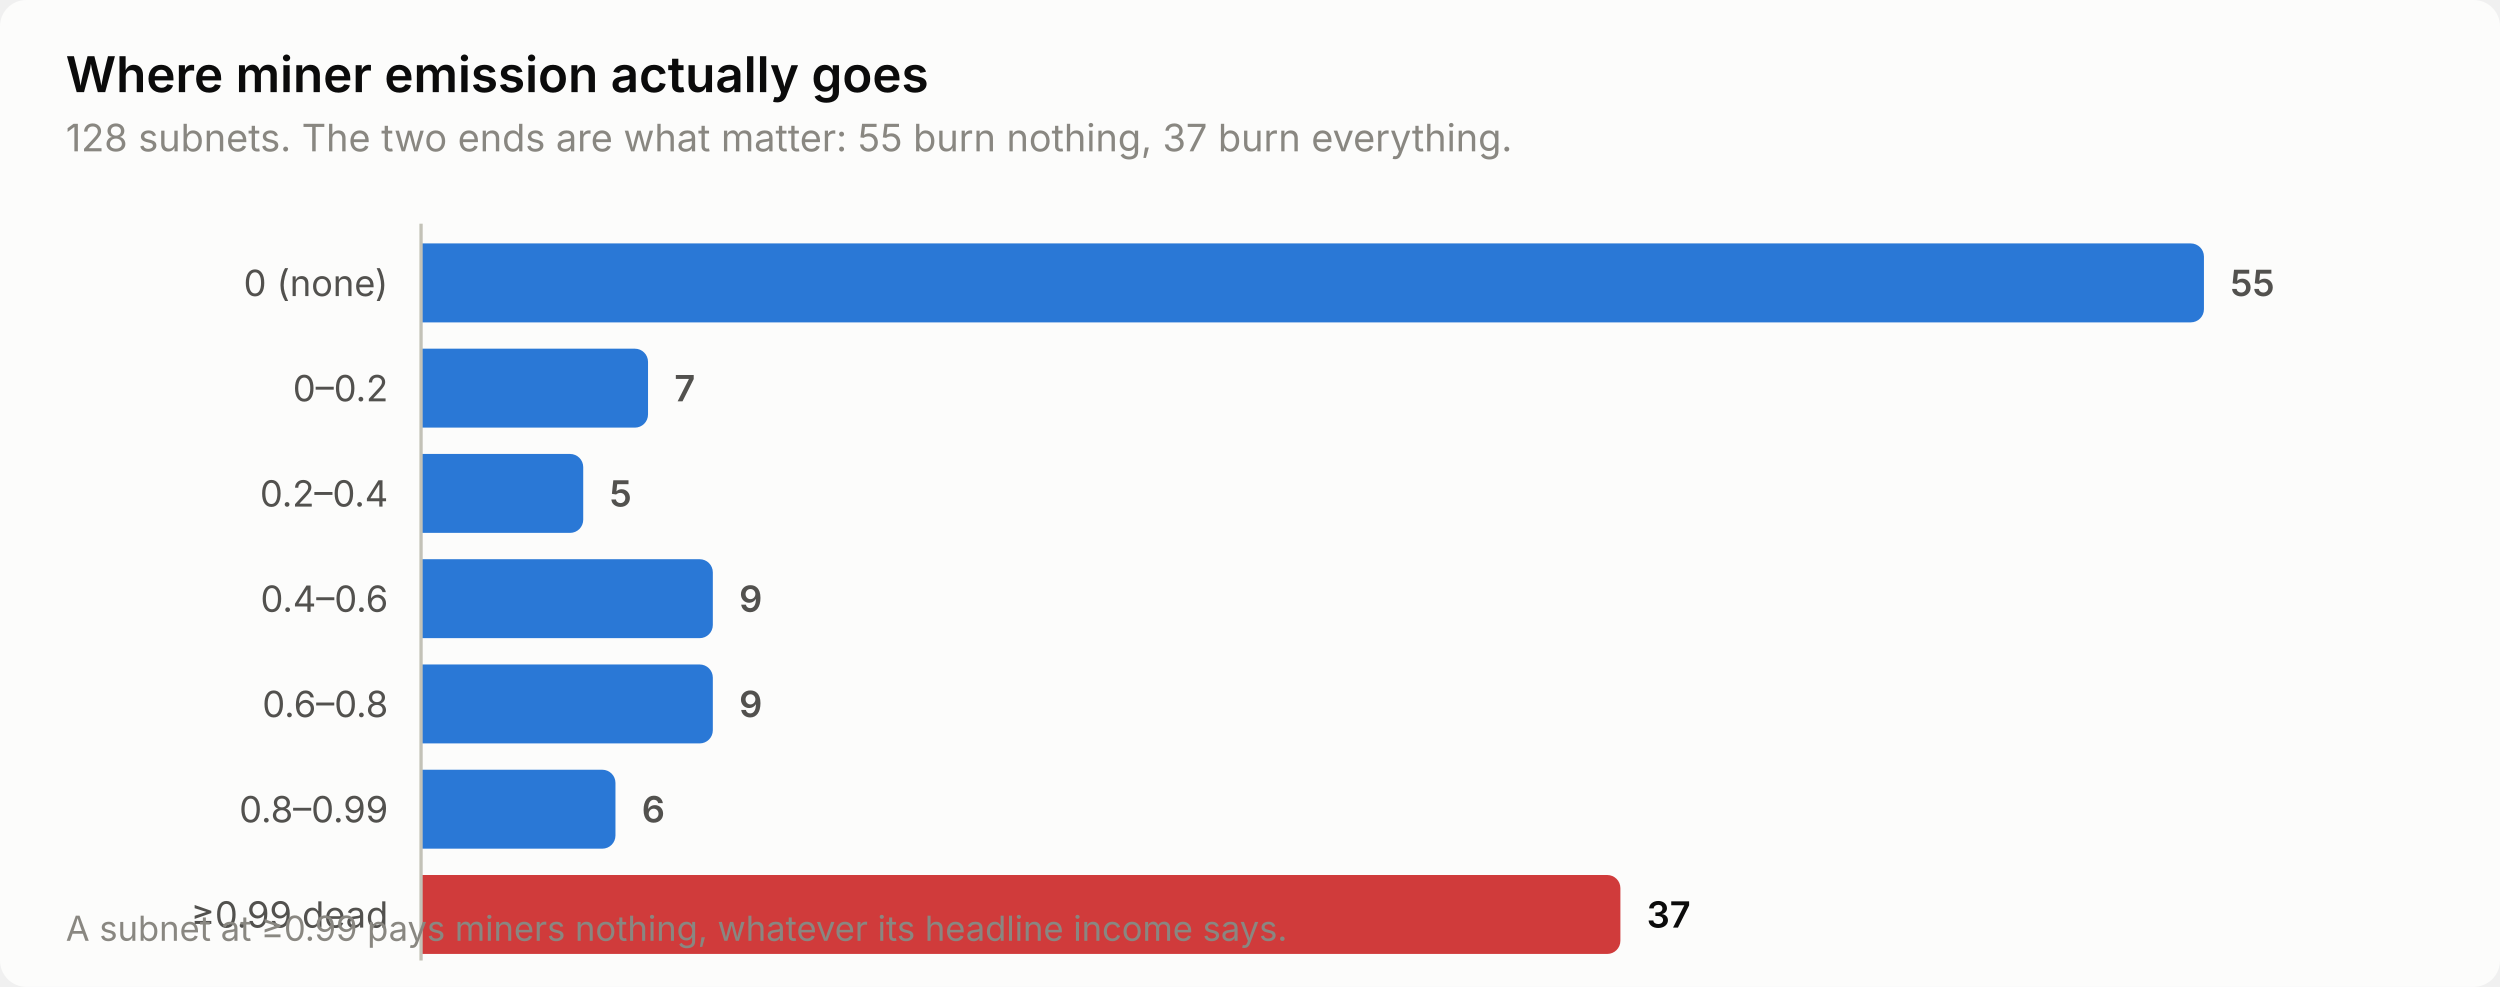
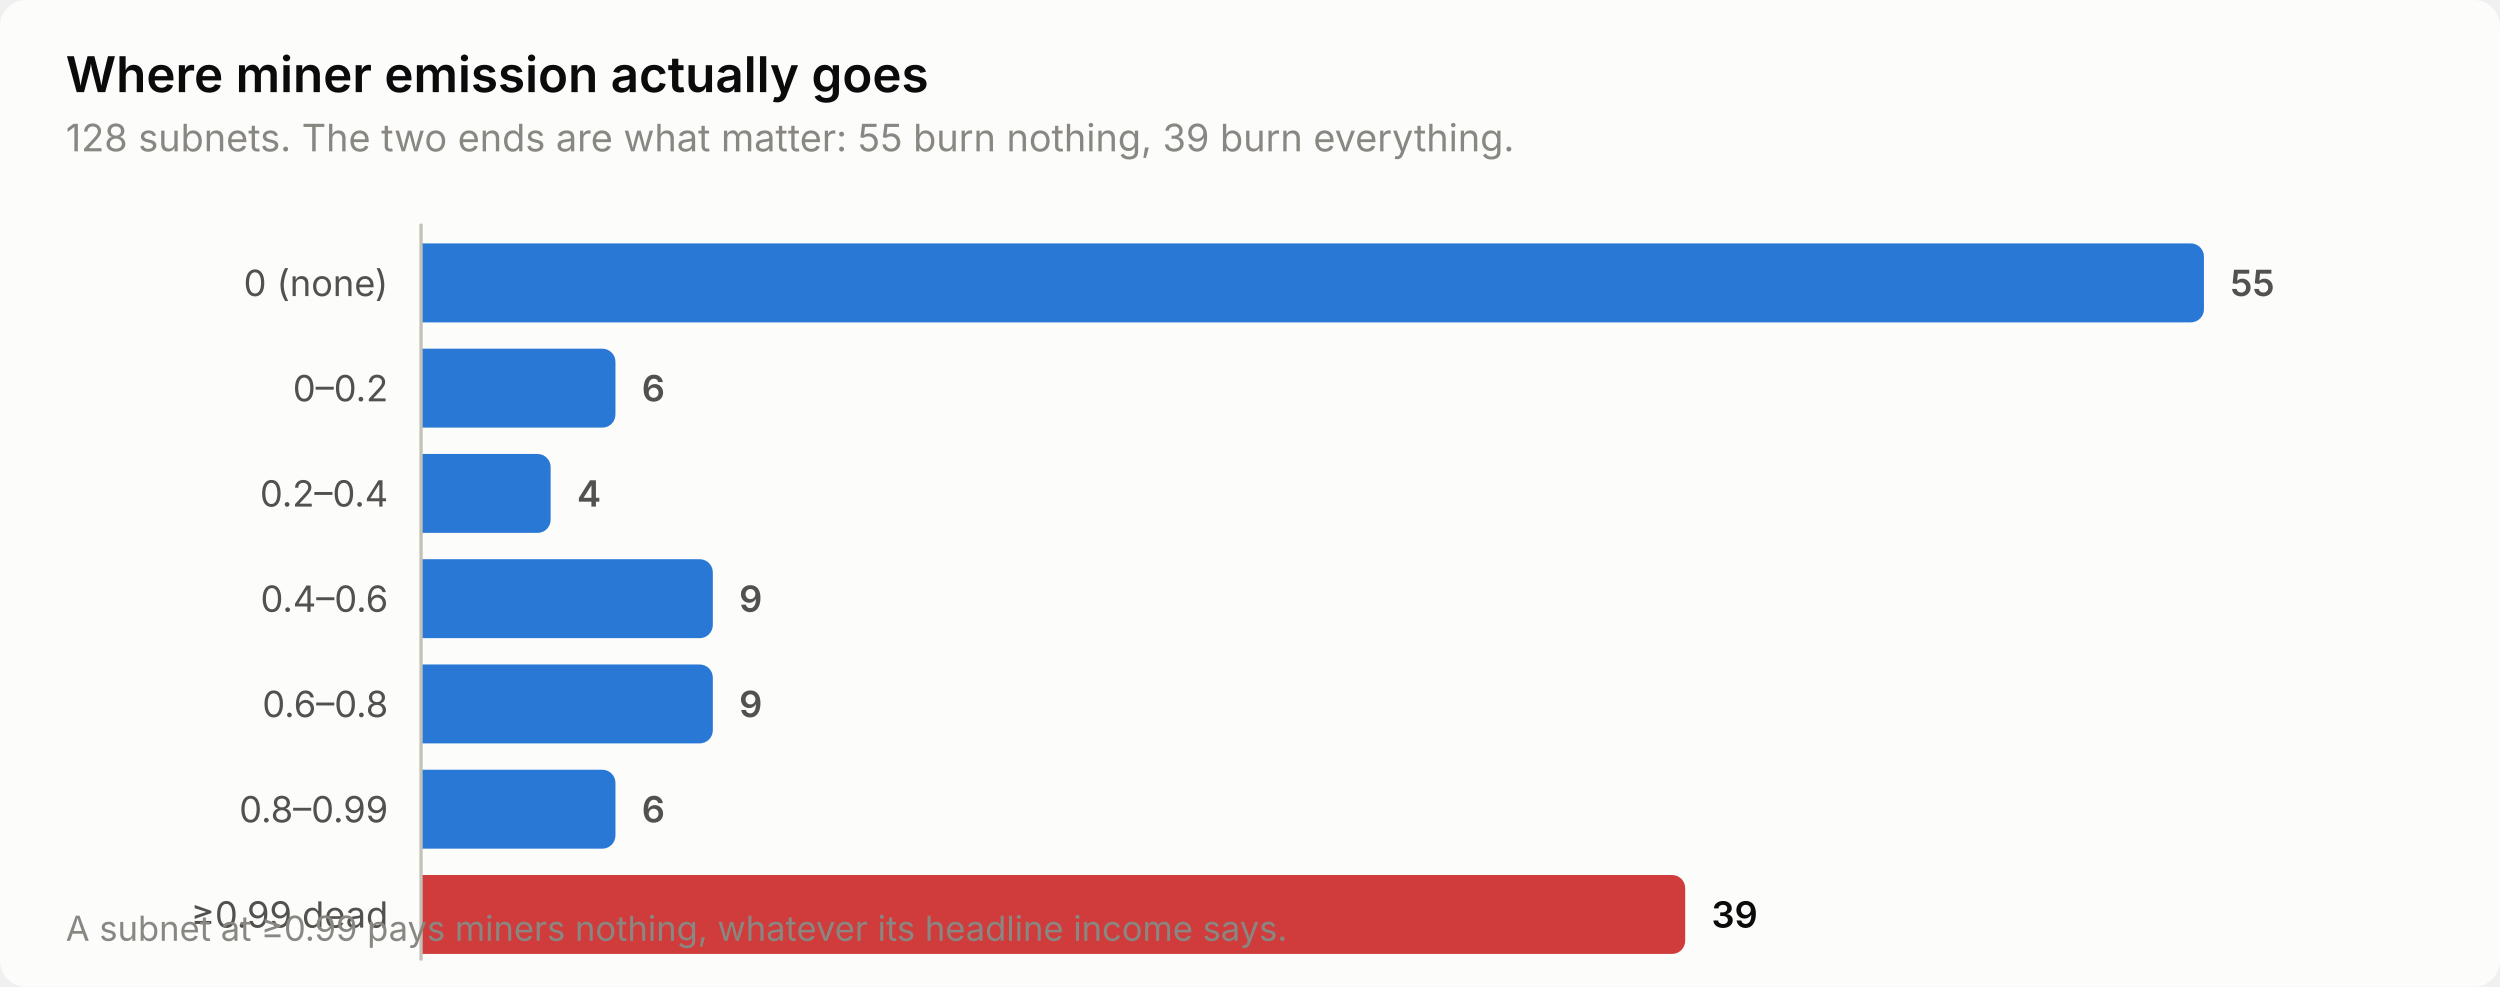
<svg xmlns="http://www.w3.org/2000/svg" width="760" height="300" viewBox="0 0 760 300" role="img" aria-label="Where miner emission actually goes">
  <style>
    text { font-family: system-ui, -apple-system, 'Segoe UI', sans-serif; }
    .t-title { font-size: 15px; font-weight: 600; }
    .t-sub { font-size: 11.5px; }
    .t-lab { font-size: 11px; }
    .t-val { font-size: 11px; font-weight: 600; font-variant-numeric: tabular-nums; }
    .t-tick { font-size: 10.5px; font-variant-numeric: tabular-nums; }

    .surface { fill: #fcfcfb; }
    .ink { fill: #0b0b0b; }
    .ink2 { fill: #52514e; }
    .muted { fill: #898781; }
    .grid { stroke: #e1e0d9; }
    .axis { stroke: #c3c2b7; }
    .accent { fill: #2a78d6; }
    .critical { fill: #d03b3b; }
    .deemph { fill: #d8d7d0; }

    @media (prefers-color-scheme: dark) {
      .surface { fill: #1a1a19; }
      .ink { fill: #ffffff; }
      .ink2 { fill: #c3c2b7; }
      .muted { fill: #898781; }
      .grid { stroke: #2c2c2a; }
      .axis { stroke: #383835; }
      .accent { fill: #3987e5; }
      .deemph { fill: #3a3a37; }
    }
</style>
  <rect class="surface" width="760" height="300" rx="8" />
  <text class="ink t-title" x="20" y="28">Where miner emission actually goes</text>
-   <text class="muted t-sub" x="20" y="46">128 subnets. The two ends are what matter: 55 burn nothing, 37 burn everything.</text>
+   <text class="muted t-sub" x="20" y="46">128 subnets. The two ends are what matter: 55 burn nothing, 39 burn everything.</text>
  <text class="ink2 t-lab" x="118" y="90" text-anchor="end">0 (none)</text>
  <path class="accent" d="M128.0,74.0 H666.0 a4.0,4.0 0 0 1 4.0,4.0 V94.0 a4.0,4.0 0 0 1 -4.0,4.0 H128.0 Z" />
  <text class="ink2 t-val" x="678.0" y="90">55</text>
  <text class="ink2 t-lab" x="118" y="122" text-anchor="end">0–0.2</text>
-   <path class="accent" d="M128.0,106.0 H193.0 a4.0,4.0 0 0 1 4.0,4.0 V126.0 a4.0,4.0 0 0 1 -4.0,4.0 H128.0 Z" />
-   <text class="ink2 t-val" x="205.0" y="122">7</text>
+   <path class="accent" d="M128.0,106.0 H183.1 a4.0,4.0 0 0 1 4.0,4.0 V126.0 a4.0,4.0 0 0 1 -4.0,4.0 H128.0 Z" />
+   <text class="ink2 t-val" x="195.1" y="122">6</text>
  <text class="ink2 t-lab" x="118" y="154" text-anchor="end">0.2–0.4</text>
-   <path class="accent" d="M128.0,138.0 H173.3 a4.0,4.0 0 0 1 4.0,4.0 V158.0 a4.0,4.0 0 0 1 -4.0,4.0 H128.0 Z" />
-   <text class="ink2 t-val" x="185.3" y="154">5</text>
+   <path class="accent" d="M128.0,138.0 H163.4 a4.0,4.0 0 0 1 4.0,4.0 V158.0 a4.0,4.0 0 0 1 -4.0,4.0 H128.0 Z" />
+   <text class="ink2 t-val" x="175.4" y="154">4</text>
  <text class="ink2 t-lab" x="118" y="186" text-anchor="end">0.4–0.6</text>
  <path class="accent" d="M128.0,170.0 H212.7 a4.0,4.0 0 0 1 4.0,4.0 V190.0 a4.0,4.0 0 0 1 -4.0,4.0 H128.0 Z" />
  <text class="ink2 t-val" x="224.7" y="186">9</text>
  <text class="ink2 t-lab" x="118" y="218" text-anchor="end">0.6–0.8</text>
  <path class="accent" d="M128.0,202.0 H212.7 a4.0,4.0 0 0 1 4.0,4.0 V222.0 a4.0,4.0 0 0 1 -4.0,4.0 H128.0 Z" />
  <text class="ink2 t-val" x="224.7" y="218">9</text>
  <text class="ink2 t-lab" x="118" y="250" text-anchor="end">0.8–0.99</text>
  <path class="accent" d="M128.0,234.0 H183.1 a4.0,4.0 0 0 1 4.0,4.0 V254.0 a4.0,4.0 0 0 1 -4.0,4.0 H128.0 Z" />
  <text class="ink2 t-val" x="195.1" y="250">6</text>
  <text class="ink2 t-lab" x="118" y="282" text-anchor="end">≥0.99 dead</text>
-   <path class="critical" d="M128.0,266.0 H488.6 a4.0,4.0 0 0 1 4.0,4.0 V286.0 a4.0,4.0 0 0 1 -4.0,4.0 H128.0 Z" />
-   <text class="ink t-val" x="500.6" y="282">37</text>
+   <path class="critical" d="M128.0,266.0 H508.3 a4.0,4.0 0 0 1 4.0,4.0 V286.0 a4.0,4.0 0 0 1 -4.0,4.0 H128.0 Z" />
+   <text class="ink t-val" x="520.3" y="282">39</text>
  <line class="axis" x1="128" y1="68" x2="128" y2="292" stroke-width="1" />
  <text class="muted t-tick" x="20" y="286">A subnet at ≥0.99 pays miners nothing, whatever its headline income says.</text>
</svg>
